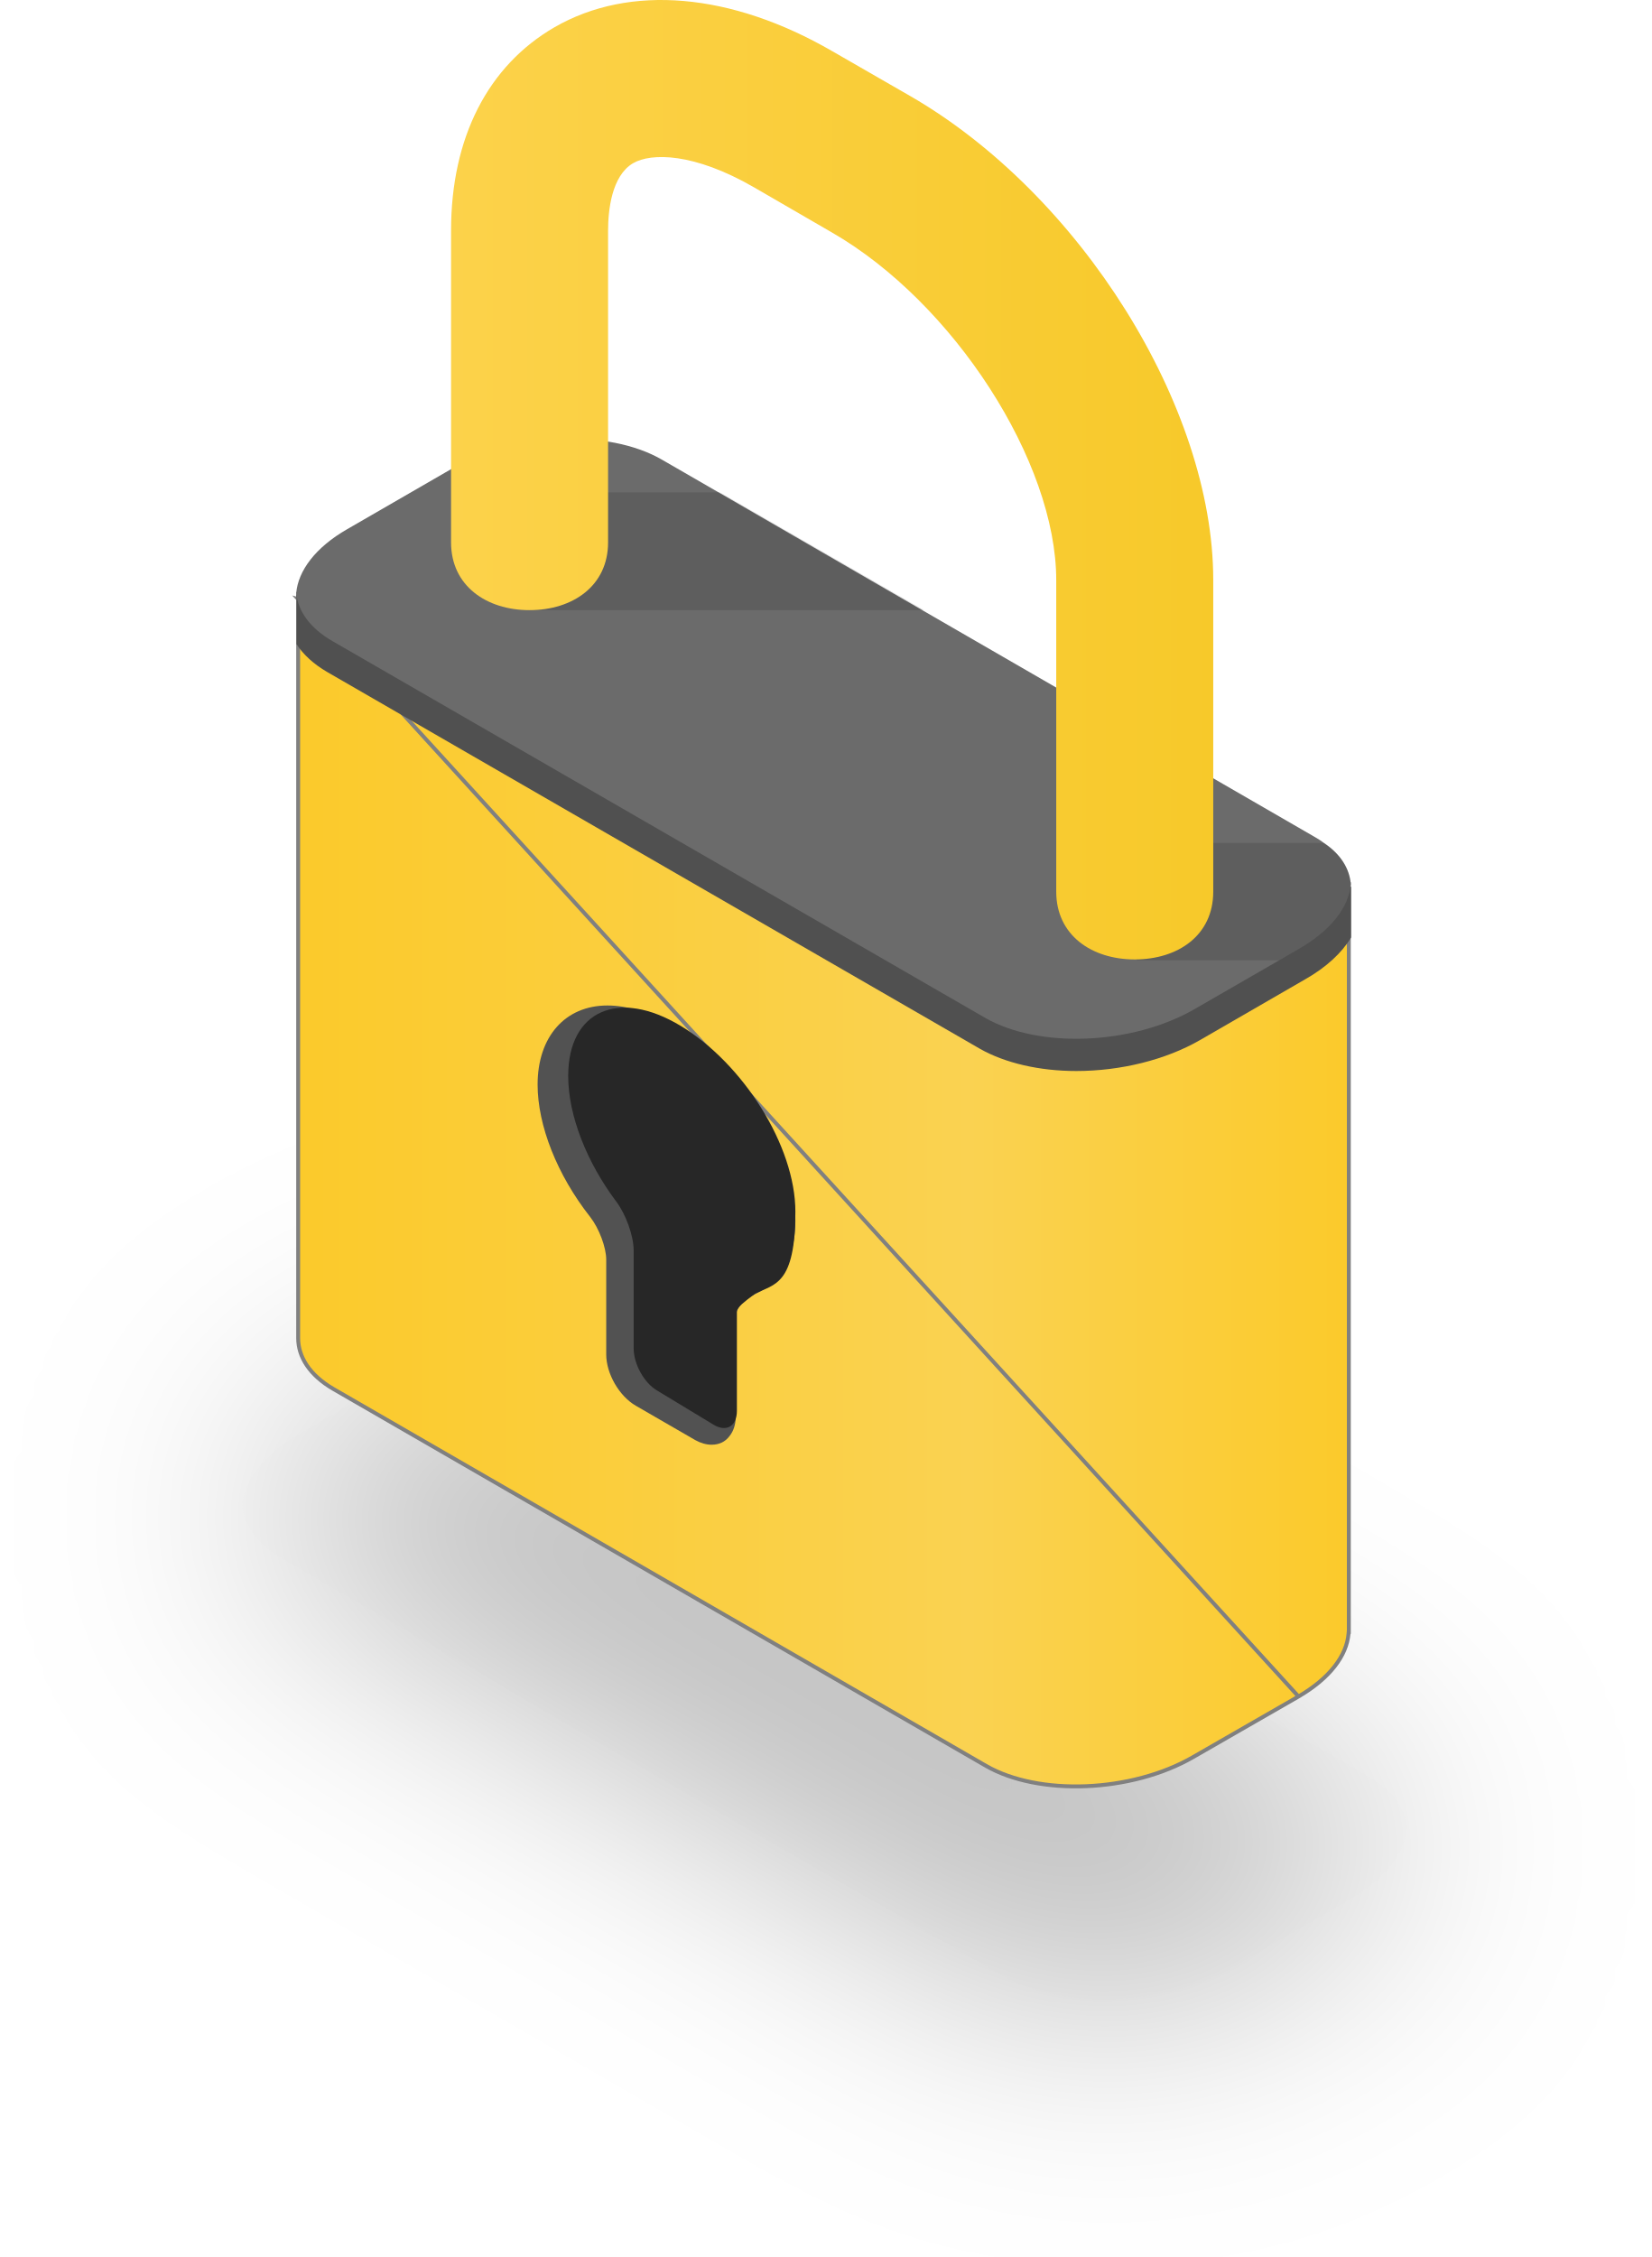
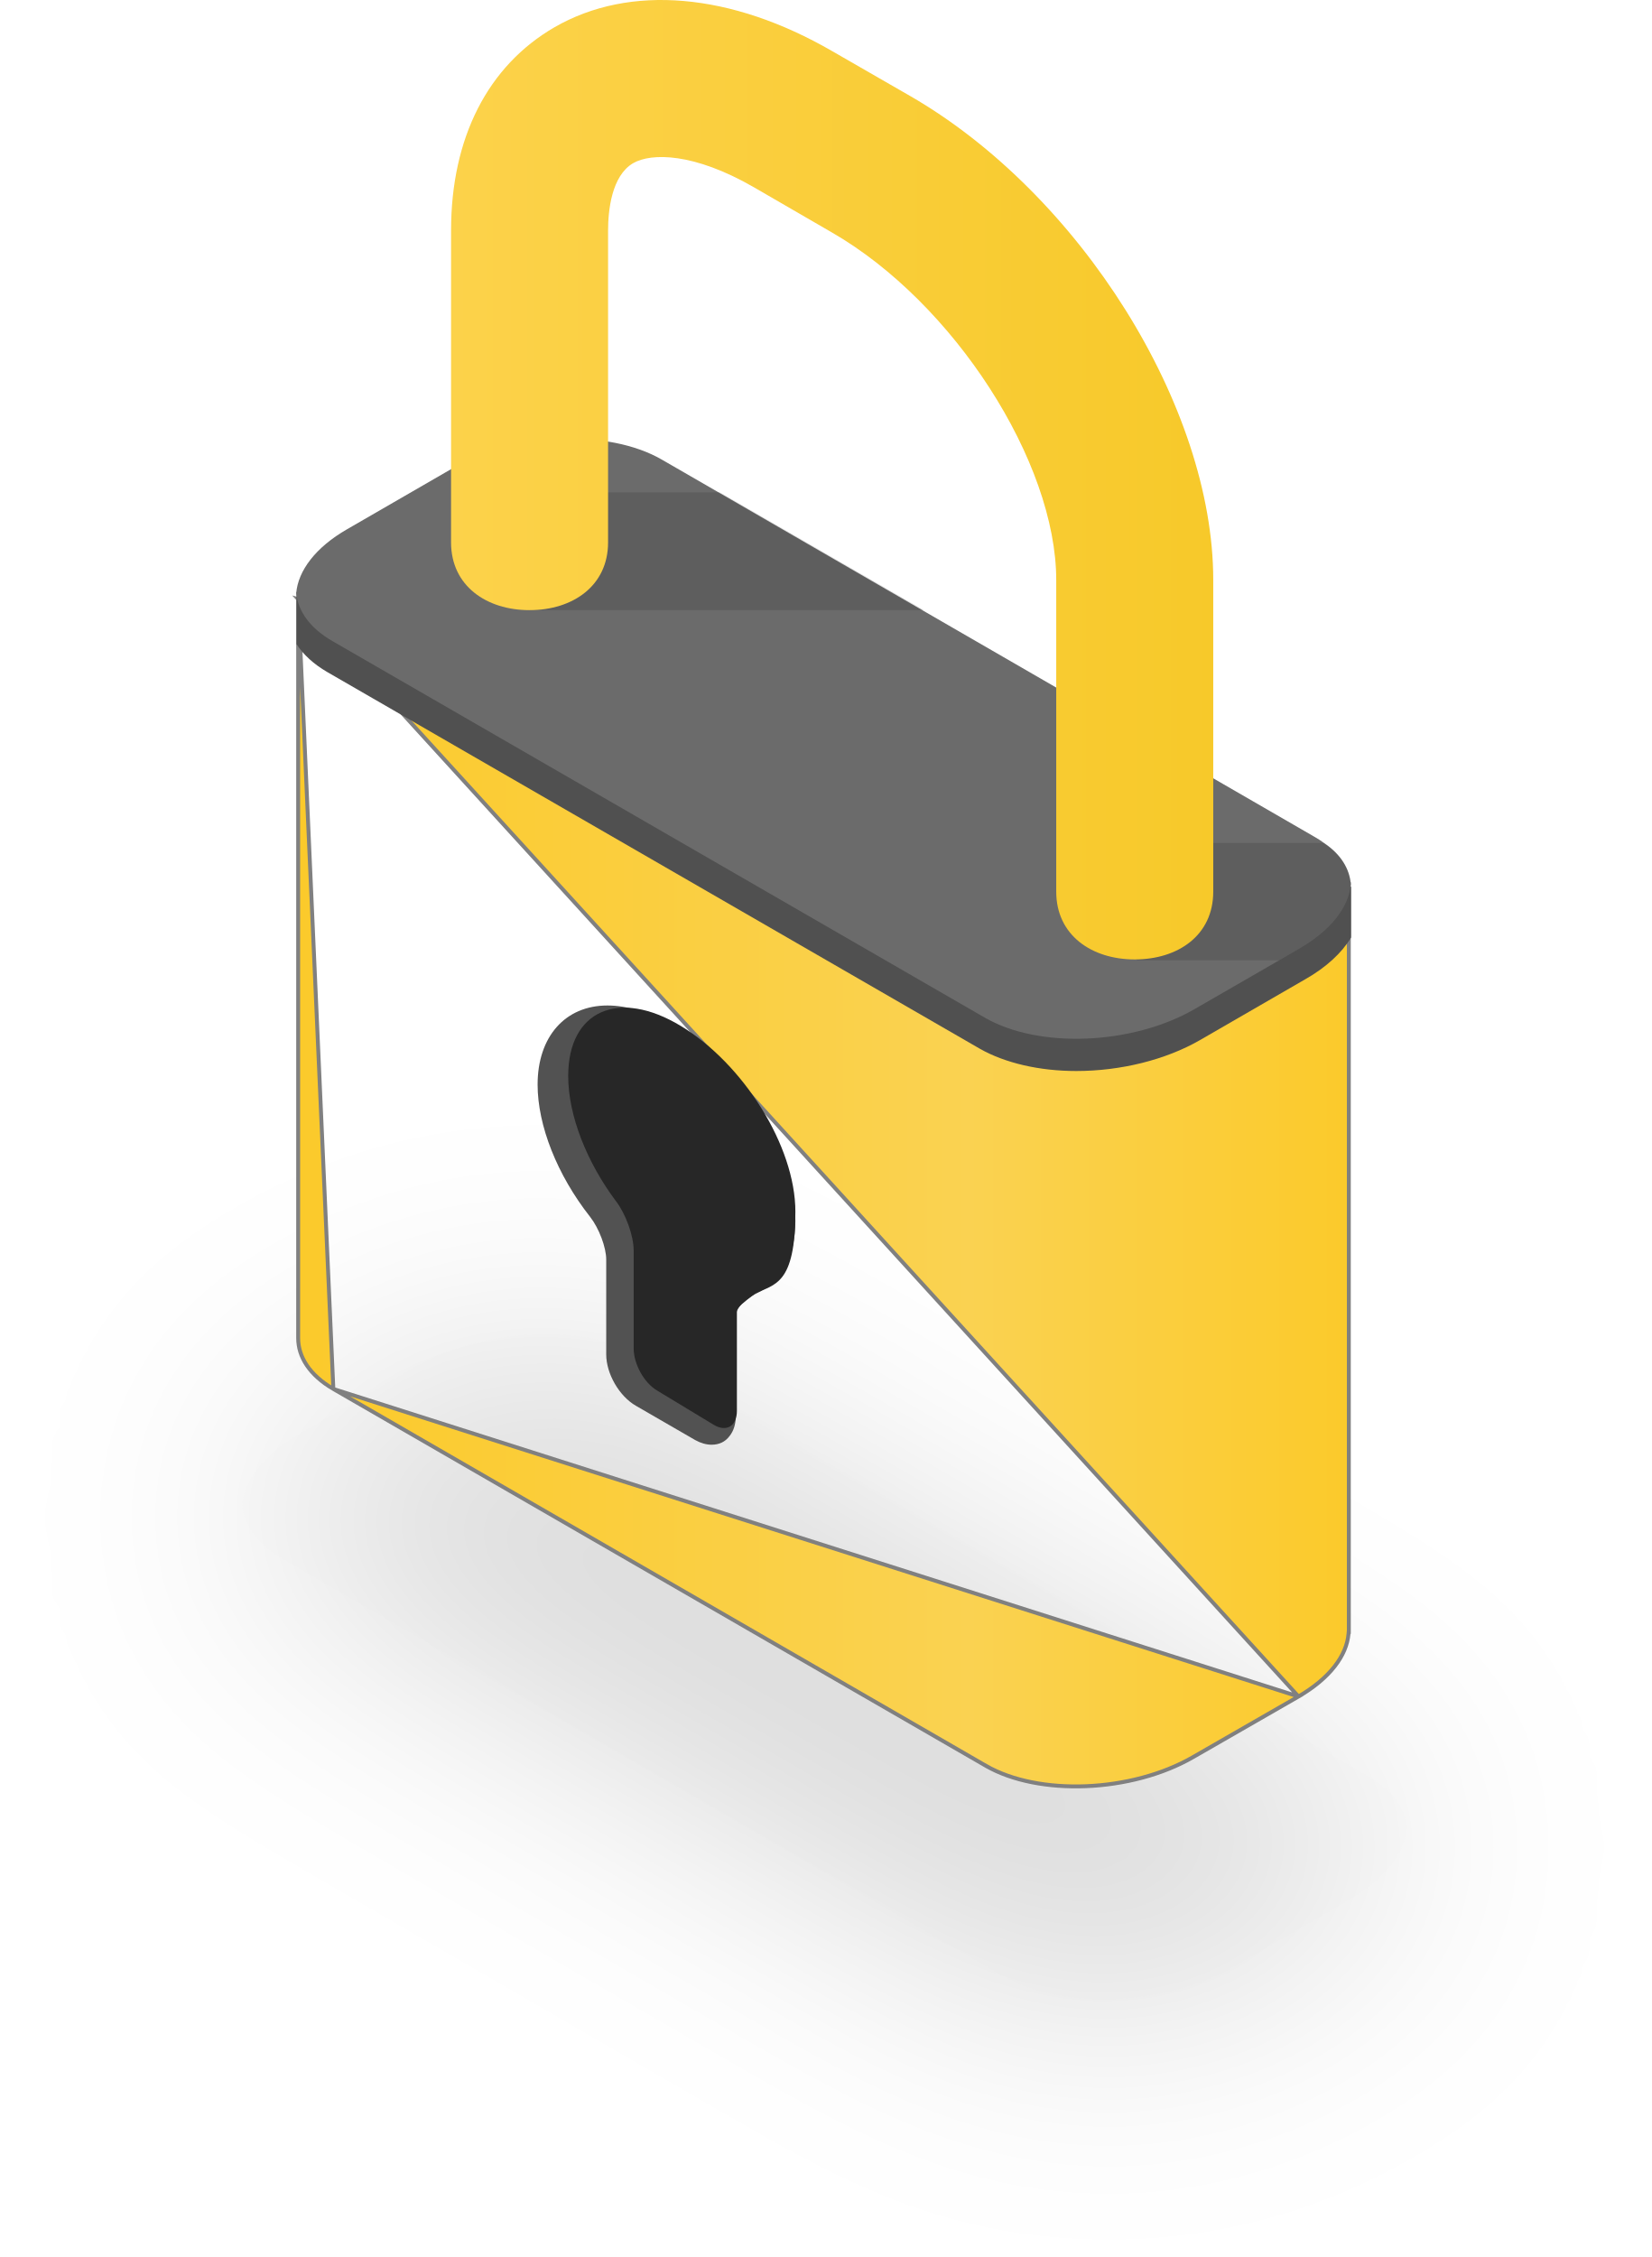
<svg xmlns="http://www.w3.org/2000/svg" width="423" height="578" viewBox="0 0 423 578" fill="none">
  <g filter="url(#filter0_d)">
    <path d="M360.323 468.073C359.798 474.477 354.902 481.057 345.896 486.321L340.038 489.743L316.081 503.604C298.507 513.781 272.102 514.834 256.889 506.061L72.23 399.115C65.847 395.43 62.525 390.605 62 385.517C62.525 379.2 67.421 372.532 76.427 367.356L106.241 350.073C123.815 339.896 150.308 338.843 165.434 347.616L181.784 357.091L239.402 390.517L350.005 454.65C351.055 455.264 351.929 455.79 352.803 456.492C357.525 459.65 359.973 463.774 360.323 468.073Z" fill="#C4C4C4" fill-opacity="0.01" />
  </g>
-   <path d="M76.364 153.429V342.676C76.364 347.435 79.229 352.12 85.377 355.7L252.479 452.193L252.236 452.613L252.479 452.193C259.219 456.089 268.536 457.824 278.172 457.43C287.803 457.037 297.695 454.521 305.569 449.977L305.569 449.976L332.56 434.463L76.364 153.429ZM76.364 153.429L345.452 226.3V417.93H345.412L345.374 418.389C344.918 423.936 340.644 429.753 332.562 434.461L76.364 153.429Z" fill="url(#paint0_linear)" stroke="#808080" />
+   <path d="M76.364 153.429V342.676C76.364 347.434 79.228 352.12 85.376 355.7L76.364 153.429ZM76.364 153.429L345.452 226.3V417.93H345.412L345.374 418.389C344.918 423.936 340.644 429.753 332.562 434.461L76.364 153.429ZM252.479 452.193L85.377 355.7L332.56 434.463L305.569 449.976L305.569 449.977C297.695 454.521 287.803 457.037 278.172 457.43C268.536 457.824 259.219 456.089 252.479 452.193L252.228 452.626L252.479 452.193Z" fill="url(#paint0_linear)" stroke="#808080" />
  <path d="M346.03 227.1V240.082C343.655 244.04 339.618 247.76 334.314 250.768L307.321 266.363C298.535 271.429 286.978 274.278 275.658 274.278C266.159 274.278 257.373 272.22 250.961 268.579L83.779 172.085C80.375 170.106 77.684 167.652 75.942 164.961V151.588L346.03 227.1Z" fill="#505050" />
  <path d="M345.952 226.388C345.477 232.166 341.044 238.103 332.891 242.853L327.587 245.94L305.898 258.447C289.987 267.629 266.081 268.579 252.308 260.663L85.126 164.17C79.347 160.845 76.339 156.491 75.864 151.9C76.339 146.201 80.772 140.185 88.925 135.514L115.918 119.92C131.829 110.738 155.814 109.788 169.508 117.704L184.311 126.253L236.476 156.412L336.611 214.277C337.561 214.831 338.353 215.306 339.144 215.939C343.419 218.789 345.635 222.509 345.952 226.388Z" fill="#6B6B6B" />
  <path d="M182.252 369.98C180.907 369.98 179.482 369.584 178.057 368.793L162.859 360.006C158.584 357.552 155.26 351.774 155.26 346.866V322.565C155.26 319.477 153.439 314.57 151.143 311.641C142.673 300.875 137.687 288.21 137.687 277.761C137.687 265.492 144.732 257.497 155.576 257.497C160.642 257.497 166.342 259.238 172.041 262.563C189.456 272.616 203.704 295.097 203.704 312.67C203.704 321.536 200.221 328.185 193.81 331.193C192.543 331.826 188.427 334.043 188.427 337.288V362.777C188.427 364.756 187.873 366.497 186.844 367.764C185.735 369.268 184.152 369.98 182.252 369.98Z" fill="#525252" />
  <path d="M174.377 262.746C158.439 253.103 145.522 258.794 145.522 275.55C145.522 285.745 150.357 297.759 157.835 307.717C160.176 310.799 162.292 316.332 162.292 320.284V345.338C162.292 349.29 164.935 354.111 168.259 356.087L182.762 364.86C186.01 366.836 188.729 365.255 188.729 361.303V335.631C189.059 334.615 190.247 333.652 193.413 331.277C198.323 328.827 203.704 329.115 203.704 310.3C203.704 293.465 190.316 272.388 174.377 262.746Z" fill="#272727" />
  <path d="M236.635 156.254H135.629V126.094H184.39L236.635 156.254Z" fill="black" fill-opacity="0.12" />
  <path d="M345.952 226.387C345.477 232.166 341.044 238.103 332.891 242.852L327.588 245.939H291.175V215.859H339.145C343.419 218.788 345.636 222.509 345.952 226.387Z" fill="black" fill-opacity="0.12" />
  <path d="M290.62 245.702C279.538 245.702 270.514 239.448 270.514 228.366V148.575C270.514 118.257 244.233 77.491 213.045 59.522L193.097 47.965C177.741 39.099 166.817 39.099 162.147 41.791C156.606 45.036 155.735 53.981 155.735 59.047V138.918C155.735 150 146.711 156.253 135.629 156.253C124.547 156.253 115.522 150 115.522 138.918V59.047C115.522 35.3 124.942 16.856 142.04 6.961C161.276 -4.121 187.24 -1.905 213.204 13.135L233.151 24.613C276.609 49.706 310.726 104.167 310.726 148.496V228.366C310.726 239.528 301.702 245.702 290.62 245.702Z" fill="url(#paint1_linear)" />
  <defs>
    <filter id="filter0_d" x="0" y="283.677" width="422.323" height="294.323" filterUnits="userSpaceOnUse" color-interpolation-filters="sRGB">
      <feFlood flood-opacity="0" result="BackgroundImageFix" />
      <feColorMatrix in="SourceAlpha" type="matrix" values="0 0 0 0 0 0 0 0 0 0 0 0 0 0 0 0 0 0 127 0" />
      <feOffset dy="4" />
      <feGaussianBlur stdDeviation="31" />
-       <feColorMatrix type="matrix" values="0 0 0 0 0 0 0 0 0 0 0 0 0 0 0 0 0 0 0.25 0" />
+       <feColorMatrix type="matrix" values="0 0 0 0 0 0 0 0 0 0 0 0 0 0 0 0 0 0 0.14 0" />
      <feBlend mode="normal" in2="BackgroundImageFix" result="effect1_dropShadow" />
      <feBlend mode="normal" in="SourceGraphic" in2="effect1_dropShadow" result="shape" />
    </filter>
    <linearGradient id="paint0_linear" x1="75.872" y1="305.389" x2="345.971" y2="305.389" gradientUnits="userSpaceOnUse">
      <stop stop-color="#FBCA2B" />
      <stop offset="0.638" stop-color="#FAD251" />
      <stop offset="1" stop-color="#FBCA2B" />
    </linearGradient>
    <linearGradient id="paint1_linear" x1="115.498" y1="122.864" x2="310.696" y2="122.864" gradientUnits="userSpaceOnUse">
      <stop stop-color="#FCD24A" />
      <stop offset="1" stop-color="#F7C92A" />
    </linearGradient>
  </defs>
</svg>
